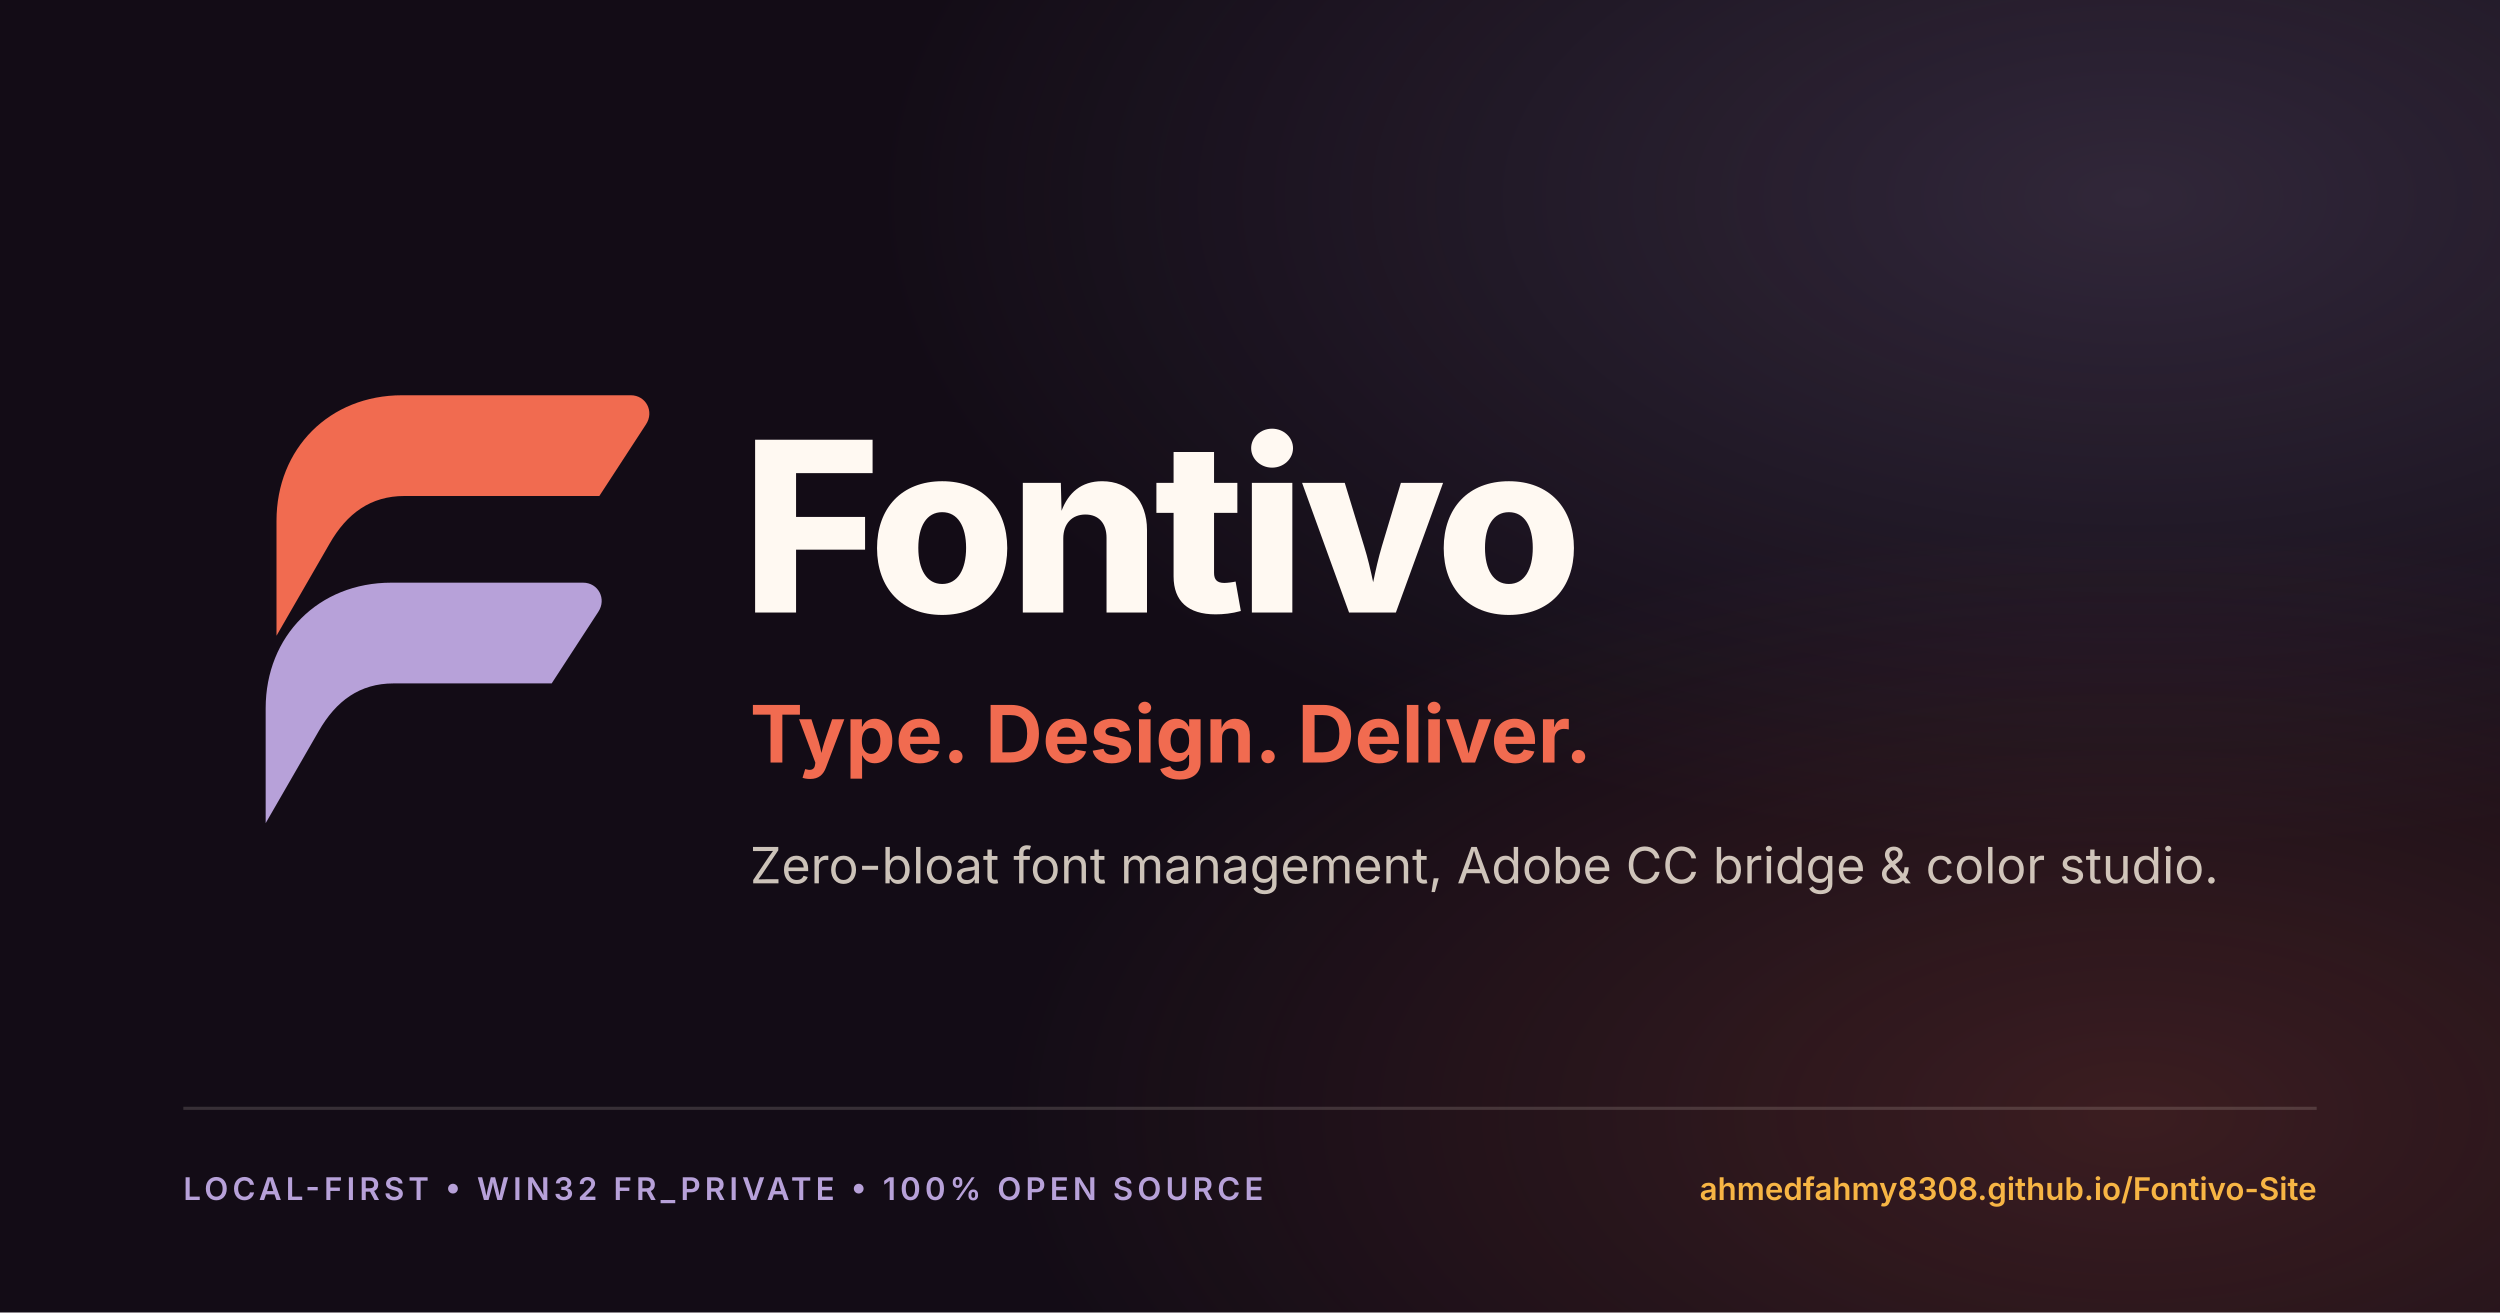
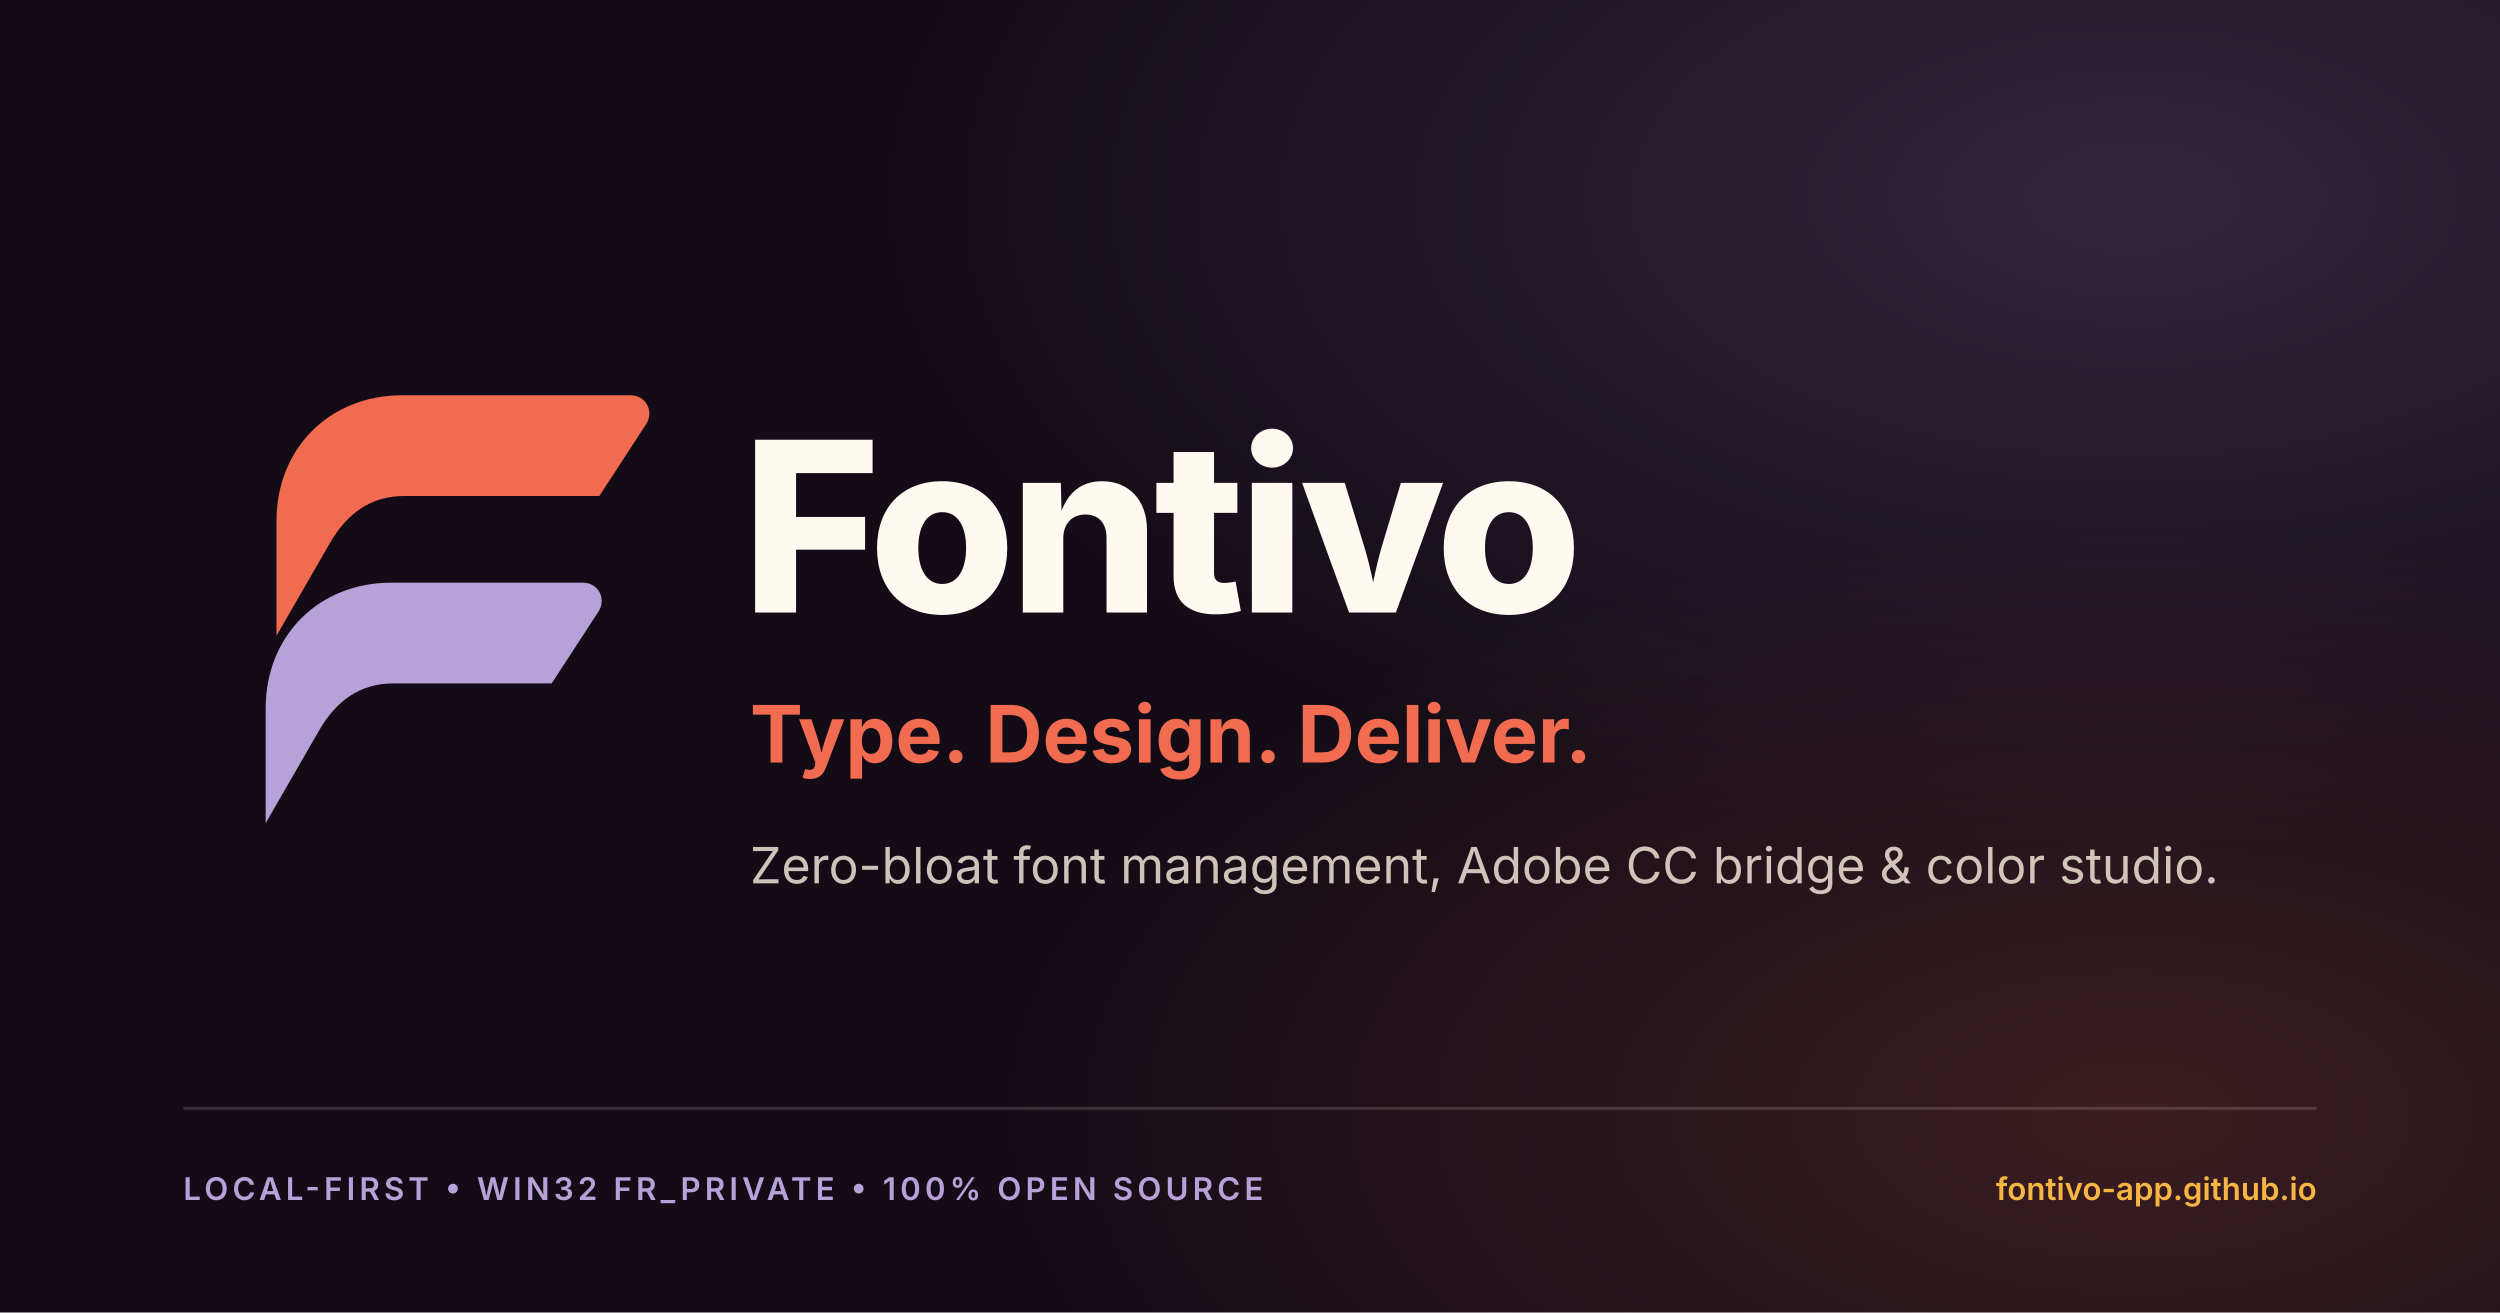
<svg xmlns="http://www.w3.org/2000/svg" width="1200" height="630" viewBox="0 0 1200 630">
  <defs>
    <radialGradient id="ogCoral" cx="85%" cy="85%" r="45%">
      <stop offset="0%" stop-color="#F16B50" stop-opacity="0.18" />
      <stop offset="100%" stop-color="#F16B50" stop-opacity="0" />
    </radialGradient>
    <radialGradient id="ogLavender" cx="85%" cy="15%" r="50%">
      <stop offset="0%" stop-color="#B7A1D9" stop-opacity="0.18" />
      <stop offset="100%" stop-color="#B7A1D9" stop-opacity="0" />
    </radialGradient>
  </defs>
  <rect width="1200" height="630" fill="#130C16" />
  <rect width="1200" height="630" fill="url(#ogLavender)" />
  <rect width="1200" height="630" fill="url(#ogCoral)" />
  <g transform="translate(88 158) scale(0.52)">
    <path fill="#F16B50" d="M86 177c0-67 49-116 116-116h211c14 0 22 15 14 27l-43 66H204c-31 0-53 16-69 44l-49 85z" />
    <path fill="#B7A1D9" d="M76 350c0-67 49-116 116-116h177c14 0 22 15 14 27l-43 66H194c-31 0-53 16-69 44l-49 85z" />
  </g>
  <text x="356" y="294" font-family="Sora, Inter, 'Segoe UI', Arial, sans-serif" font-size="114" font-weight="800" letter-spacing="-3" fill="#FFF9F2">Fontivo</text>
  <text x="360" y="366" font-family="Sora, Inter, 'Segoe UI', Arial, sans-serif" font-size="38" font-weight="700" fill="#F16B50">Type. Design. Deliver.</text>
  <text x="360" y="424" font-family="Inter, 'Segoe UI', Arial, sans-serif" font-size="24" font-weight="400" fill="#F5EBDD" fill-opacity="0.82">Zero-bloat font management, Adobe CC bridge &amp; color studio.</text>
  <line x1="88" y1="532" x2="1112" y2="532" stroke="#F5EBDD" stroke-opacity="0.16" stroke-width="1.5" />
  <text x="88" y="576" font-family="'JetBrains Mono', Inter, monospace" font-size="15" font-weight="600" letter-spacing="2" fill="#B7A1D9">LOCAL-FIRST  •  WIN32 FR_PRIVATE  •  100% OPEN SOURCE</text>
-   <text x="1112" y="576" text-anchor="end" font-family="'JetBrains Mono', Inter, monospace" font-size="15" font-weight="600" fill="#F7B544">ahmedfahmy8308.github.io/Fontivo-Site</text>
+   <text x="1112" y="576" text-anchor="end" font-family="'JetBrains Mono', Inter, monospace" font-size="15" font-weight="600" fill="#F7B544">fontivo-app.github.io</text>
</svg>
